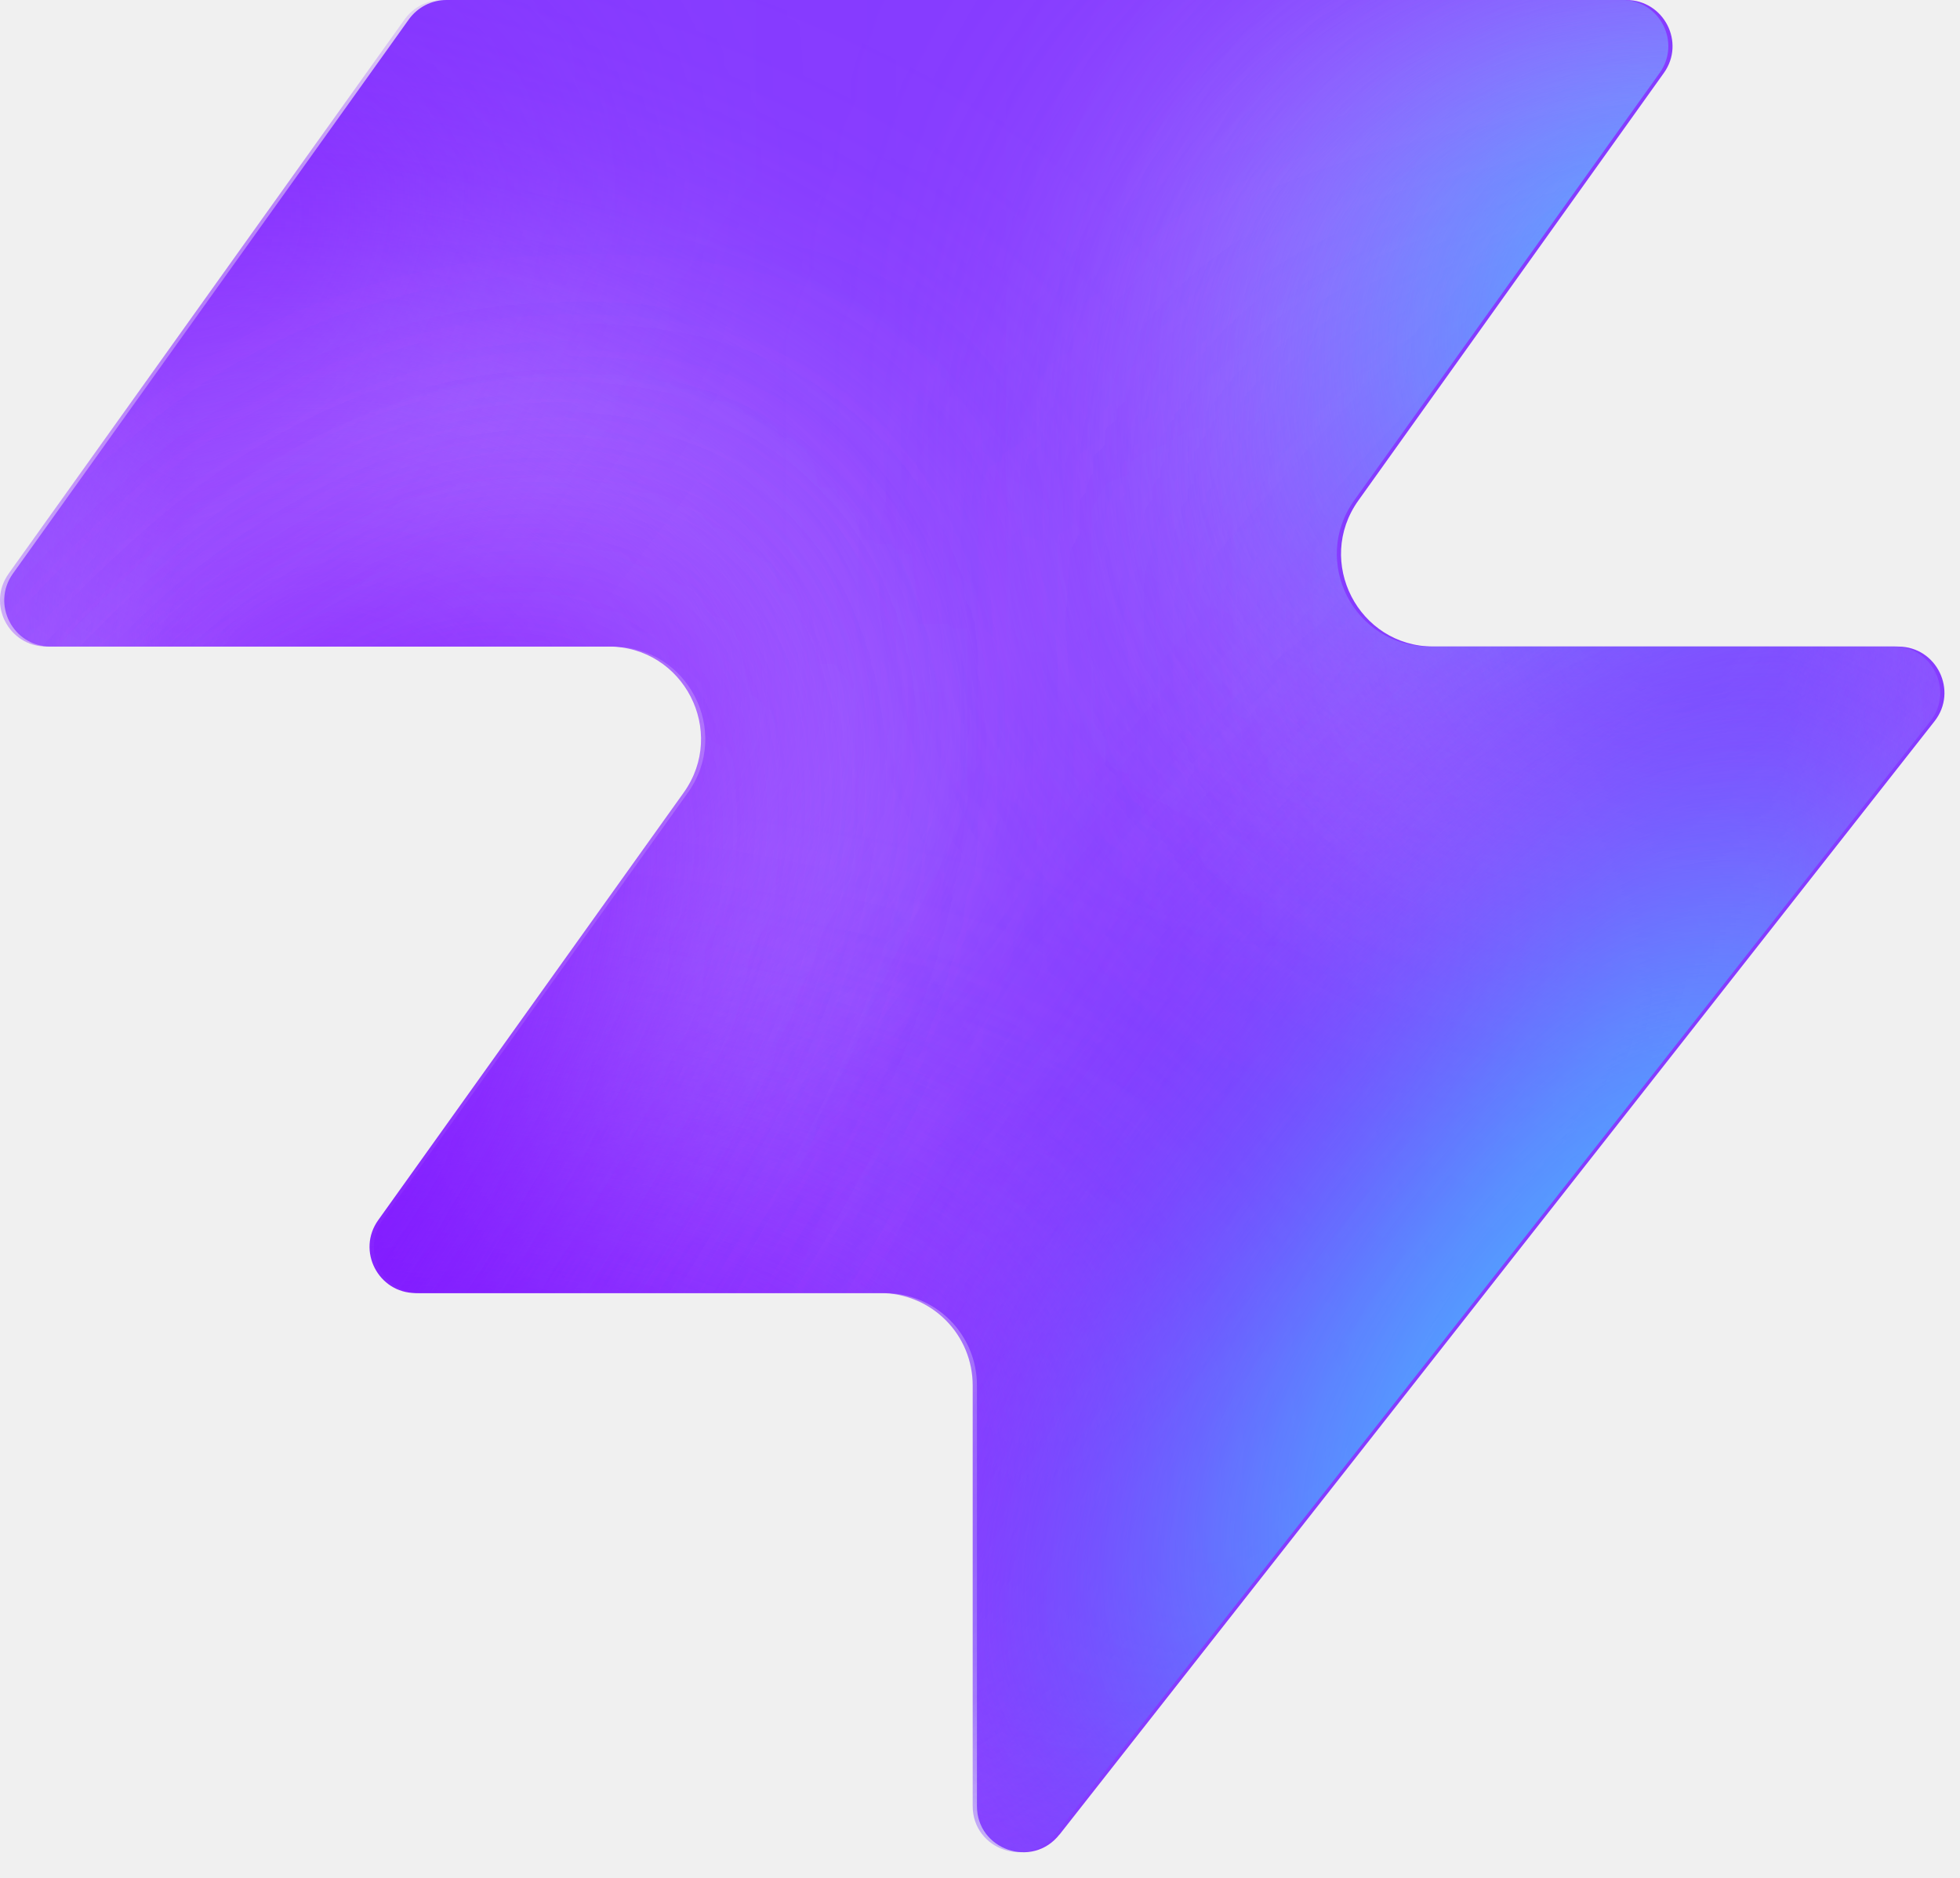
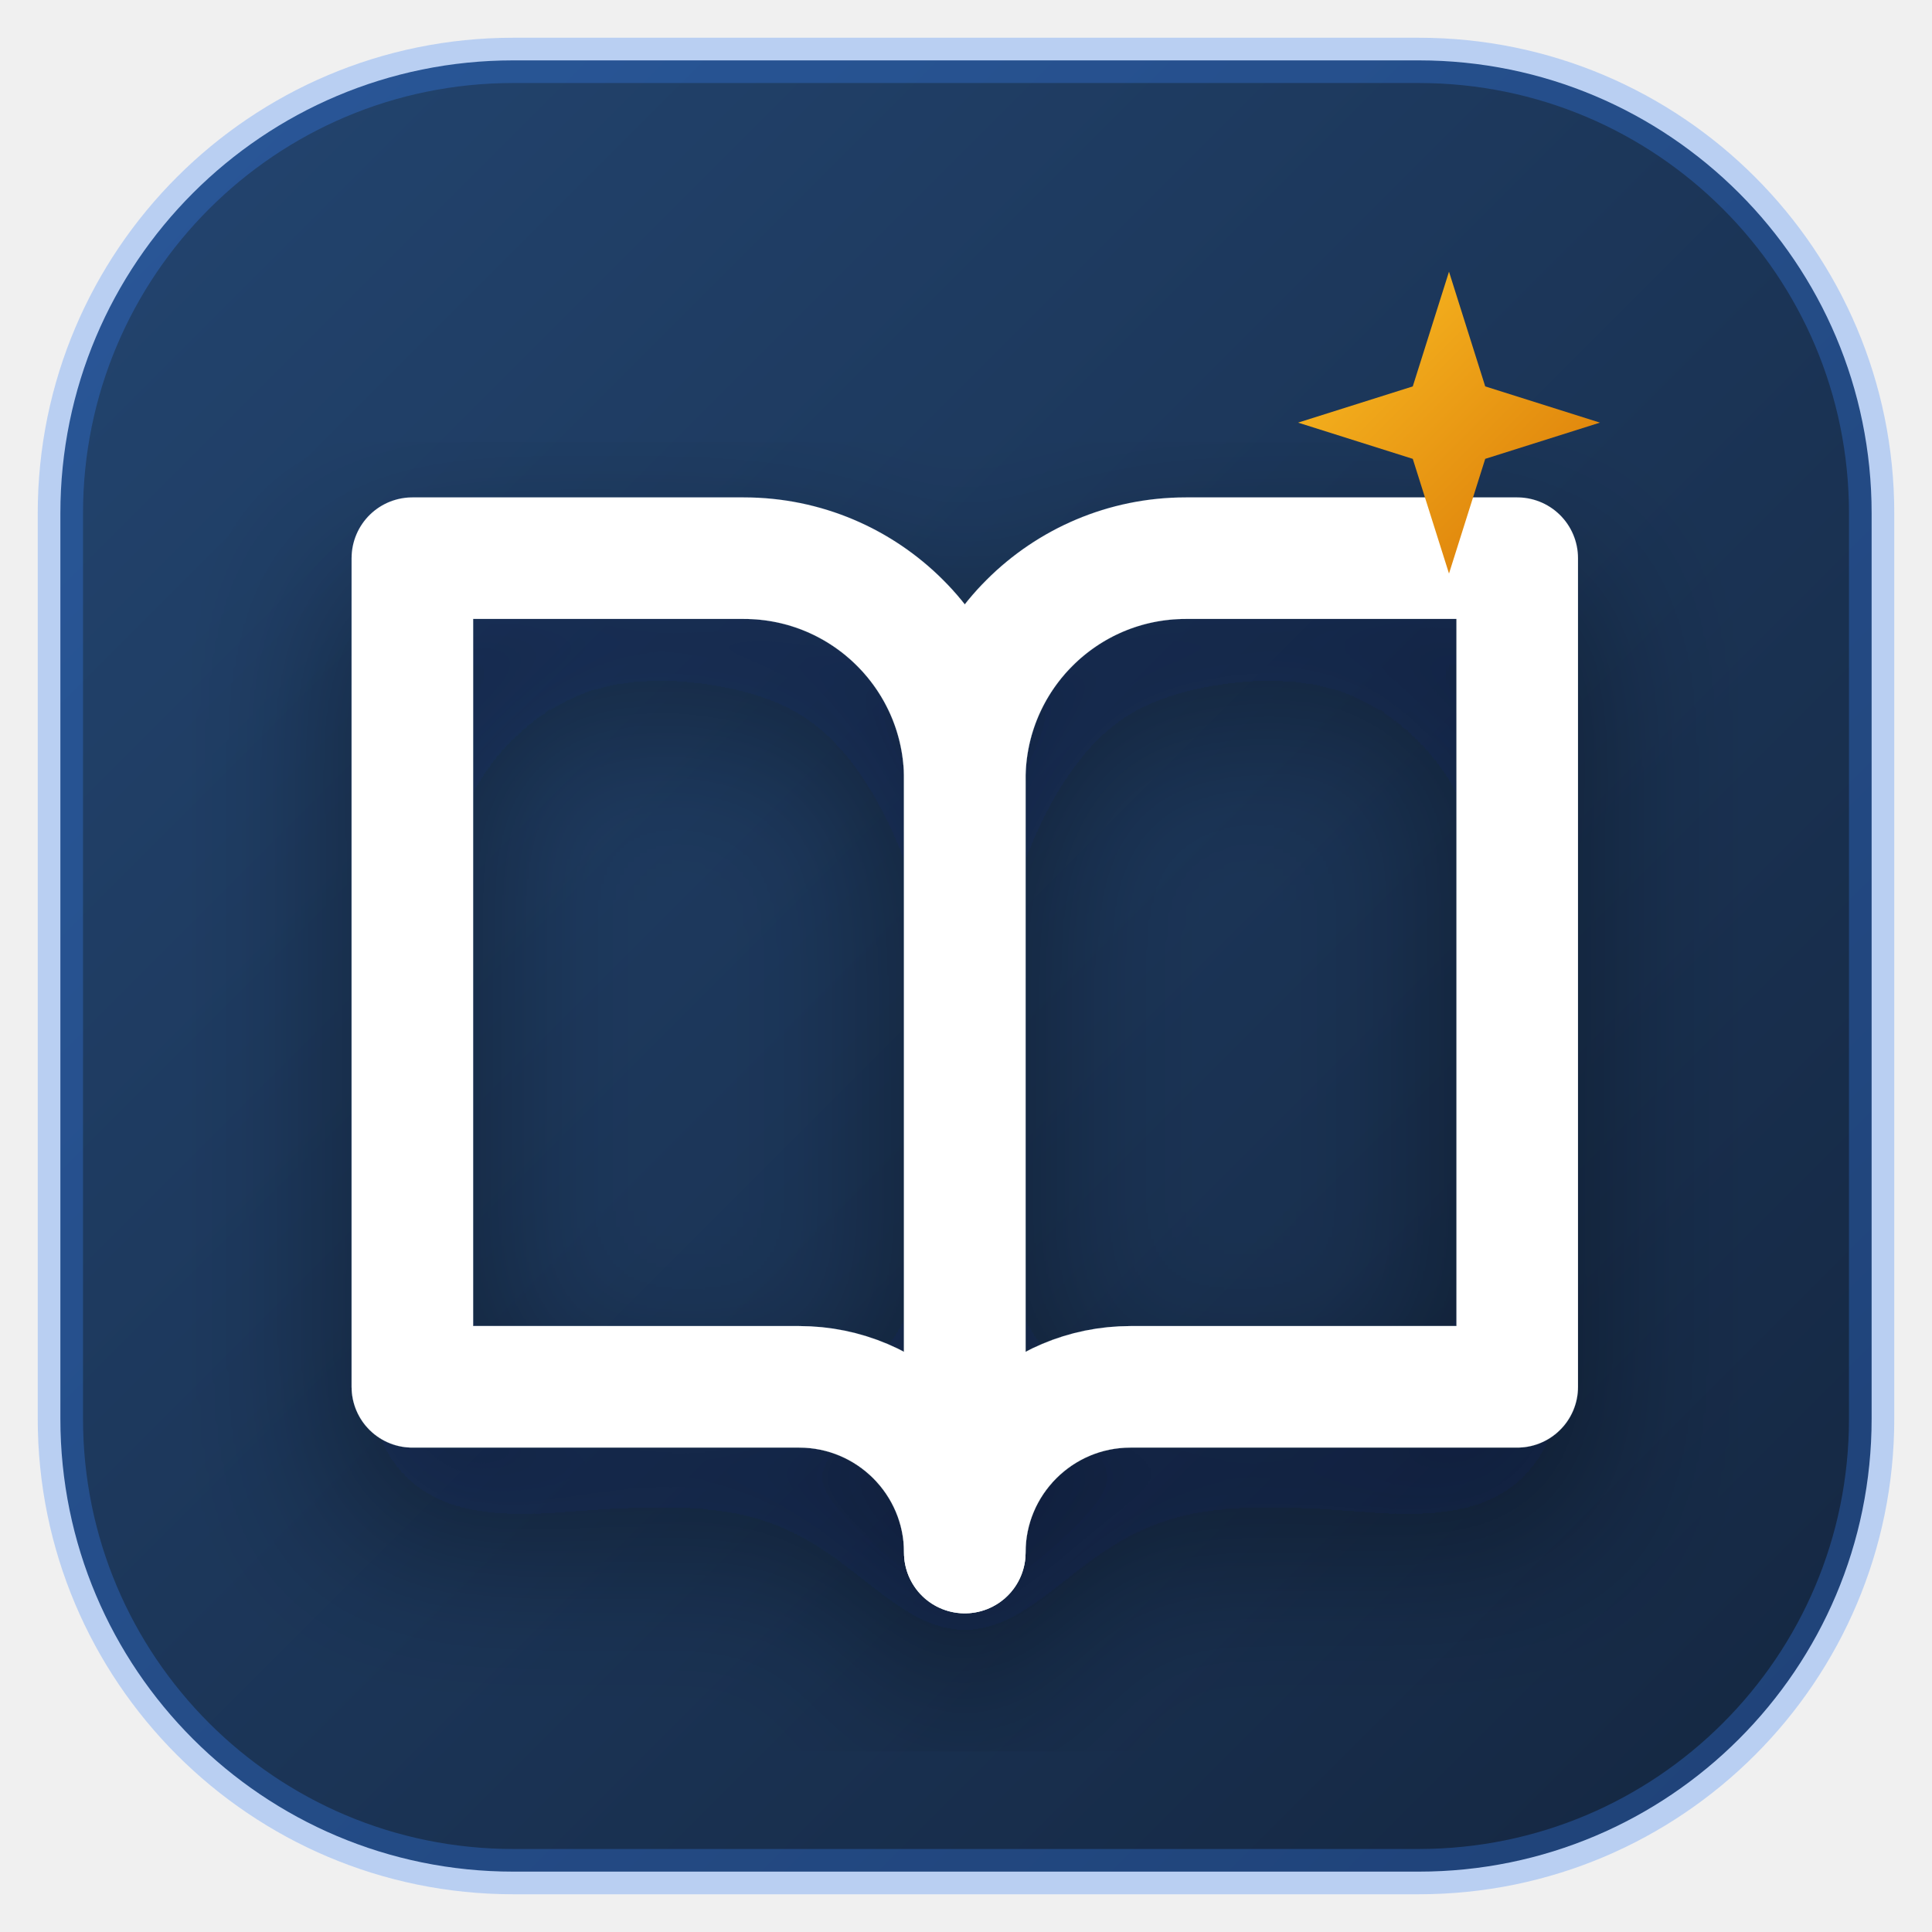
- <svg xmlns="http://www.w3.org/2000/svg" width="48" height="46" fill="none" viewBox="0 0 48 46">
-   <path fill="#863bff" d="M25.946 44.938c-.664.845-2.021.375-2.021-.698V33.937a2.26 2.26 0 0 0-2.262-2.262H10.287c-.92 0-1.456-1.04-.92-1.788l7.48-10.471c1.07-1.497 0-3.578-1.842-3.578H1.237c-.92 0-1.456-1.04-.92-1.788L10.013.474c.214-.297.556-.474.92-.474h28.894c.92 0 1.456 1.04.92 1.788l-7.48 10.471c-1.07 1.498 0 3.579 1.842 3.579h11.377c.943 0 1.473 1.088.89 1.83L25.947 44.94z" style="fill:#863bff;fill:color(display-p3 .525 .23 1);fill-opacity:1" />
-   <mask id="a" width="48" height="46" x="0" y="0" maskUnits="userSpaceOnUse" style="mask-type:alpha">
-     <path fill="#000" d="M25.842 44.938c-.664.844-2.021.375-2.021-.698V33.937a2.26 2.26 0 0 0-2.262-2.262H10.183c-.92 0-1.456-1.04-.92-1.788l7.48-10.471c1.07-1.498 0-3.579-1.842-3.579H1.133c-.92 0-1.456-1.04-.92-1.787L9.91.473c.214-.297.556-.474.92-.474h28.894c.92 0 1.456 1.04.92 1.788l-7.48 10.471c-1.07 1.498 0 3.578 1.842 3.578h11.377c.943 0 1.473 1.088.89 1.832L25.843 44.94z" style="fill:#000;fill-opacity:1" />
-   </mask>
-   <g mask="url(#a)">
-     <g filter="url(#b)">
-       <ellipse cx="5.508" cy="14.704" fill="#ede6ff" rx="5.508" ry="14.704" style="fill:#ede6ff;fill:color(display-p3 .927 .903 1);fill-opacity:1" transform="matrix(.00324 1 1 -.00324 -4.47 31.516)" />
-     </g>
-     <g filter="url(#c)">
-       <ellipse cx="10.399" cy="29.851" fill="#ede6ff" rx="10.399" ry="29.851" style="fill:#ede6ff;fill:color(display-p3 .927 .903 1);fill-opacity:1" transform="matrix(.00324 1 1 -.00324 -39.328 7.883)" />
-     </g>
-     <g filter="url(#d)">
-       <ellipse cx="5.508" cy="30.487" fill="#7e14ff" rx="5.508" ry="30.487" style="fill:#7e14ff;fill:color(display-p3 .492 .077 1);fill-opacity:1" transform="rotate(89.814 -25.913 -14.639)scale(1 -1)" />
-     </g>
-     <g filter="url(#e)">
-       <ellipse cx="5.508" cy="30.599" fill="#7e14ff" rx="5.508" ry="30.599" style="fill:#7e14ff;fill:color(display-p3 .492 .077 1);fill-opacity:1" transform="rotate(89.814 -32.644 -3.334)scale(1 -1)" />
-     </g>
-     <g filter="url(#f)">
-       <ellipse cx="5.508" cy="30.599" fill="#7e14ff" rx="5.508" ry="30.599" style="fill:#7e14ff;fill:color(display-p3 .492 .077 1);fill-opacity:1" transform="matrix(.00324 1 1 -.00324 -34.34 30.47)" />
-     </g>
-     <g filter="url(#g)">
-       <ellipse cx="14.072" cy="22.078" fill="#ede6ff" rx="14.072" ry="22.078" style="fill:#ede6ff;fill:color(display-p3 .927 .903 1);fill-opacity:1" transform="rotate(93.35 24.506 48.493)scale(-1 1)" />
-     </g>
-     <g filter="url(#h)">
-       <ellipse cx="3.47" cy="21.501" fill="#7e14ff" rx="3.47" ry="21.501" style="fill:#7e14ff;fill:color(display-p3 .492 .077 1);fill-opacity:1" transform="rotate(89.009 28.708 47.59)scale(-1 1)" />
-     </g>
-     <g filter="url(#i)">
-       <ellipse cx="3.47" cy="21.501" fill="#7e14ff" rx="3.47" ry="21.501" style="fill:#7e14ff;fill:color(display-p3 .492 .077 1);fill-opacity:1" transform="rotate(89.009 28.708 47.59)scale(-1 1)" />
-     </g>
-     <g filter="url(#j)">
-       <ellipse cx=".387" cy="8.972" fill="#7e14ff" rx="4.407" ry="29.108" style="fill:#7e14ff;fill:color(display-p3 .492 .077 1);fill-opacity:1" transform="rotate(39.51 .387 8.972)" />
-     </g>
-     <g filter="url(#k)">
-       <ellipse cx="47.523" cy="-6.092" fill="#7e14ff" rx="4.407" ry="29.108" style="fill:#7e14ff;fill:color(display-p3 .492 .077 1);fill-opacity:1" transform="rotate(37.892 47.523 -6.092)" />
-     </g>
-     <g filter="url(#l)">
-       <ellipse cx="41.412" cy="6.333" fill="#47bfff" rx="5.971" ry="9.665" style="fill:#47bfff;fill:color(display-p3 .28 .748 1);fill-opacity:1" transform="rotate(37.892 41.412 6.333)" />
-     </g>
-     <g filter="url(#m)">
-       <ellipse cx="-1.879" cy="38.332" fill="#7e14ff" rx="4.407" ry="29.108" style="fill:#7e14ff;fill:color(display-p3 .492 .077 1);fill-opacity:1" transform="rotate(37.892 -1.88 38.332)" />
-     </g>
-     <g filter="url(#n)">
-       <ellipse cx="-1.879" cy="38.332" fill="#7e14ff" rx="4.407" ry="29.108" style="fill:#7e14ff;fill:color(display-p3 .492 .077 1);fill-opacity:1" transform="rotate(37.892 -1.88 38.332)" />
-     </g>
-     <g filter="url(#o)">
-       <ellipse cx="35.651" cy="29.907" fill="#7e14ff" rx="4.407" ry="29.108" style="fill:#7e14ff;fill:color(display-p3 .492 .077 1);fill-opacity:1" transform="rotate(37.892 35.651 29.907)" />
-     </g>
-     <g filter="url(#p)">
-       <ellipse cx="38.418" cy="32.4" fill="#47bfff" rx="5.971" ry="15.297" style="fill:#47bfff;fill:color(display-p3 .28 .748 1);fill-opacity:1" transform="rotate(37.892 38.418 32.4)" />
-     </g>
-   </g>
+ <svg xmlns="http://www.w3.org/2000/svg" viewBox="0 0 64 64" width="64" height="64">
  <defs>
-     <filter id="b" width="60.045" height="41.654" x="-19.77" y="16.149" color-interpolation-filters="sRGB" filterUnits="userSpaceOnUse">
-       <feFlood flood-opacity="0" result="BackgroundImageFix" />
-       <feBlend in="SourceGraphic" in2="BackgroundImageFix" result="shape" />
-       <feGaussianBlur result="effect1_foregroundBlur_2002_17158" stdDeviation="7.659" />
-     </filter>
-     <filter id="c" width="90.34" height="51.437" x="-54.613" y="-7.533" color-interpolation-filters="sRGB" filterUnits="userSpaceOnUse">
-       <feFlood flood-opacity="0" result="BackgroundImageFix" />
-       <feBlend in="SourceGraphic" in2="BackgroundImageFix" result="shape" />
-       <feGaussianBlur result="effect1_foregroundBlur_2002_17158" stdDeviation="7.659" />
-     </filter>
-     <filter id="d" width="79.355" height="29.4" x="-49.64" y="2.03" color-interpolation-filters="sRGB" filterUnits="userSpaceOnUse">
-       <feFlood flood-opacity="0" result="BackgroundImageFix" />
-       <feBlend in="SourceGraphic" in2="BackgroundImageFix" result="shape" />
-       <feGaussianBlur result="effect1_foregroundBlur_2002_17158" stdDeviation="4.596" />
-     </filter>
-     <filter id="e" width="79.579" height="29.4" x="-45.045" y="20.029" color-interpolation-filters="sRGB" filterUnits="userSpaceOnUse">
-       <feFlood flood-opacity="0" result="BackgroundImageFix" />
-       <feBlend in="SourceGraphic" in2="BackgroundImageFix" result="shape" />
-       <feGaussianBlur result="effect1_foregroundBlur_2002_17158" stdDeviation="4.596" />
-     </filter>
-     <filter id="f" width="79.579" height="29.4" x="-43.513" y="21.178" color-interpolation-filters="sRGB" filterUnits="userSpaceOnUse">
-       <feFlood flood-opacity="0" result="BackgroundImageFix" />
-       <feBlend in="SourceGraphic" in2="BackgroundImageFix" result="shape" />
-       <feGaussianBlur result="effect1_foregroundBlur_2002_17158" stdDeviation="4.596" />
-     </filter>
-     <filter id="g" width="74.749" height="58.852" x="15.756" y="-17.901" color-interpolation-filters="sRGB" filterUnits="userSpaceOnUse">
-       <feFlood flood-opacity="0" result="BackgroundImageFix" />
-       <feBlend in="SourceGraphic" in2="BackgroundImageFix" result="shape" />
-       <feGaussianBlur result="effect1_foregroundBlur_2002_17158" stdDeviation="7.659" />
-     </filter>
-     <filter id="h" width="61.377" height="25.362" x="23.548" y="2.284" color-interpolation-filters="sRGB" filterUnits="userSpaceOnUse">
-       <feFlood flood-opacity="0" result="BackgroundImageFix" />
-       <feBlend in="SourceGraphic" in2="BackgroundImageFix" result="shape" />
-       <feGaussianBlur result="effect1_foregroundBlur_2002_17158" stdDeviation="4.596" />
-     </filter>
-     <filter id="i" width="61.377" height="25.362" x="23.548" y="2.284" color-interpolation-filters="sRGB" filterUnits="userSpaceOnUse">
-       <feFlood flood-opacity="0" result="BackgroundImageFix" />
-       <feBlend in="SourceGraphic" in2="BackgroundImageFix" result="shape" />
-       <feGaussianBlur result="effect1_foregroundBlur_2002_17158" stdDeviation="4.596" />
-     </filter>
-     <filter id="j" width="56.045" height="63.649" x="-27.636" y="-22.853" color-interpolation-filters="sRGB" filterUnits="userSpaceOnUse">
-       <feFlood flood-opacity="0" result="BackgroundImageFix" />
-       <feBlend in="SourceGraphic" in2="BackgroundImageFix" result="shape" />
-       <feGaussianBlur result="effect1_foregroundBlur_2002_17158" stdDeviation="4.596" />
-     </filter>
-     <filter id="k" width="54.814" height="64.646" x="20.116" y="-38.415" color-interpolation-filters="sRGB" filterUnits="userSpaceOnUse">
-       <feFlood flood-opacity="0" result="BackgroundImageFix" />
-       <feBlend in="SourceGraphic" in2="BackgroundImageFix" result="shape" />
-       <feGaussianBlur result="effect1_foregroundBlur_2002_17158" stdDeviation="4.596" />
-     </filter>
-     <filter id="l" width="33.541" height="35.313" x="24.641" y="-11.323" color-interpolation-filters="sRGB" filterUnits="userSpaceOnUse">
-       <feFlood flood-opacity="0" result="BackgroundImageFix" />
-       <feBlend in="SourceGraphic" in2="BackgroundImageFix" result="shape" />
-       <feGaussianBlur result="effect1_foregroundBlur_2002_17158" stdDeviation="4.596" />
-     </filter>
-     <filter id="m" width="54.814" height="64.646" x="-29.286" y="6.009" color-interpolation-filters="sRGB" filterUnits="userSpaceOnUse">
-       <feFlood flood-opacity="0" result="BackgroundImageFix" />
-       <feBlend in="SourceGraphic" in2="BackgroundImageFix" result="shape" />
-       <feGaussianBlur result="effect1_foregroundBlur_2002_17158" stdDeviation="4.596" />
-     </filter>
-     <filter id="n" width="54.814" height="64.646" x="-29.286" y="6.009" color-interpolation-filters="sRGB" filterUnits="userSpaceOnUse">
-       <feFlood flood-opacity="0" result="BackgroundImageFix" />
-       <feBlend in="SourceGraphic" in2="BackgroundImageFix" result="shape" />
-       <feGaussianBlur result="effect1_foregroundBlur_2002_17158" stdDeviation="4.596" />
-     </filter>
-     <filter id="o" width="54.814" height="64.646" x="8.244" y="-2.416" color-interpolation-filters="sRGB" filterUnits="userSpaceOnUse">
-       <feFlood flood-opacity="0" result="BackgroundImageFix" />
-       <feBlend in="SourceGraphic" in2="BackgroundImageFix" result="shape" />
-       <feGaussianBlur result="effect1_foregroundBlur_2002_17158" stdDeviation="4.596" />
-     </filter>
-     <filter id="p" width="39.409" height="43.623" x="18.713" y="10.588" color-interpolation-filters="sRGB" filterUnits="userSpaceOnUse">
-       <feFlood flood-opacity="0" result="BackgroundImageFix" />
-       <feBlend in="SourceGraphic" in2="BackgroundImageFix" result="shape" />
-       <feGaussianBlur result="effect1_foregroundBlur_2002_17158" stdDeviation="4.596" />
+     <linearGradient id="bgGrad" x1="0%" y1="0%" x2="100%" y2="100%">
+       <stop offset="0%" stop-color="#234570" />
+       <stop offset="100%" stop-color="#142640" />
+     </linearGradient>
+     <linearGradient id="amberGrad" x1="0%" y1="0%" x2="100%" y2="100%">
+       <stop offset="0%" stop-color="#FBBF24" />
+       <stop offset="100%" stop-color="#D97706" />
+     </linearGradient>
+     <filter id="bookShadow" x="-20%" y="-20%" width="140%" height="140%">
+       <feDropShadow dx="0" dy="1.5" stdDeviation="1.5" flood-color="#070E18" flood-opacity="0.45" />
    </filter>
  </defs>
+   <rect x="2" y="2" width="60" height="60" rx="15" fill="url(#bgGrad)" stroke="#3B82F6" stroke-opacity="0.3" stroke-width="1.5" />
+   <g transform="translate(10, 13) scale(1.83)" filter="url(#bookShadow)">
+     <path d="M2 3h6a4 4 0 0 1 4 4v14a3 3 0 0 0-3-3H2z" fill="none" stroke="#FFFFFF" stroke-width="2.2" stroke-linecap="round" stroke-linejoin="round" />
+     <path d="M22 3h-6a4 4 0 0 0-4 4v14a3 3 0 0 1 3-3h7z" fill="none" stroke="#FFFFFF" stroke-width="2.2" stroke-linecap="round" stroke-linejoin="round" />
+   </g>
+   <g transform="translate(43, 9)">
+     <path d="M5 0 L6.2 3.8 L10 5 L6.2 6.2 L5 10 L3.8 6.2 L0 5 L3.8 3.8 Z" fill="url(#amberGrad)" />
+   </g>
</svg>
